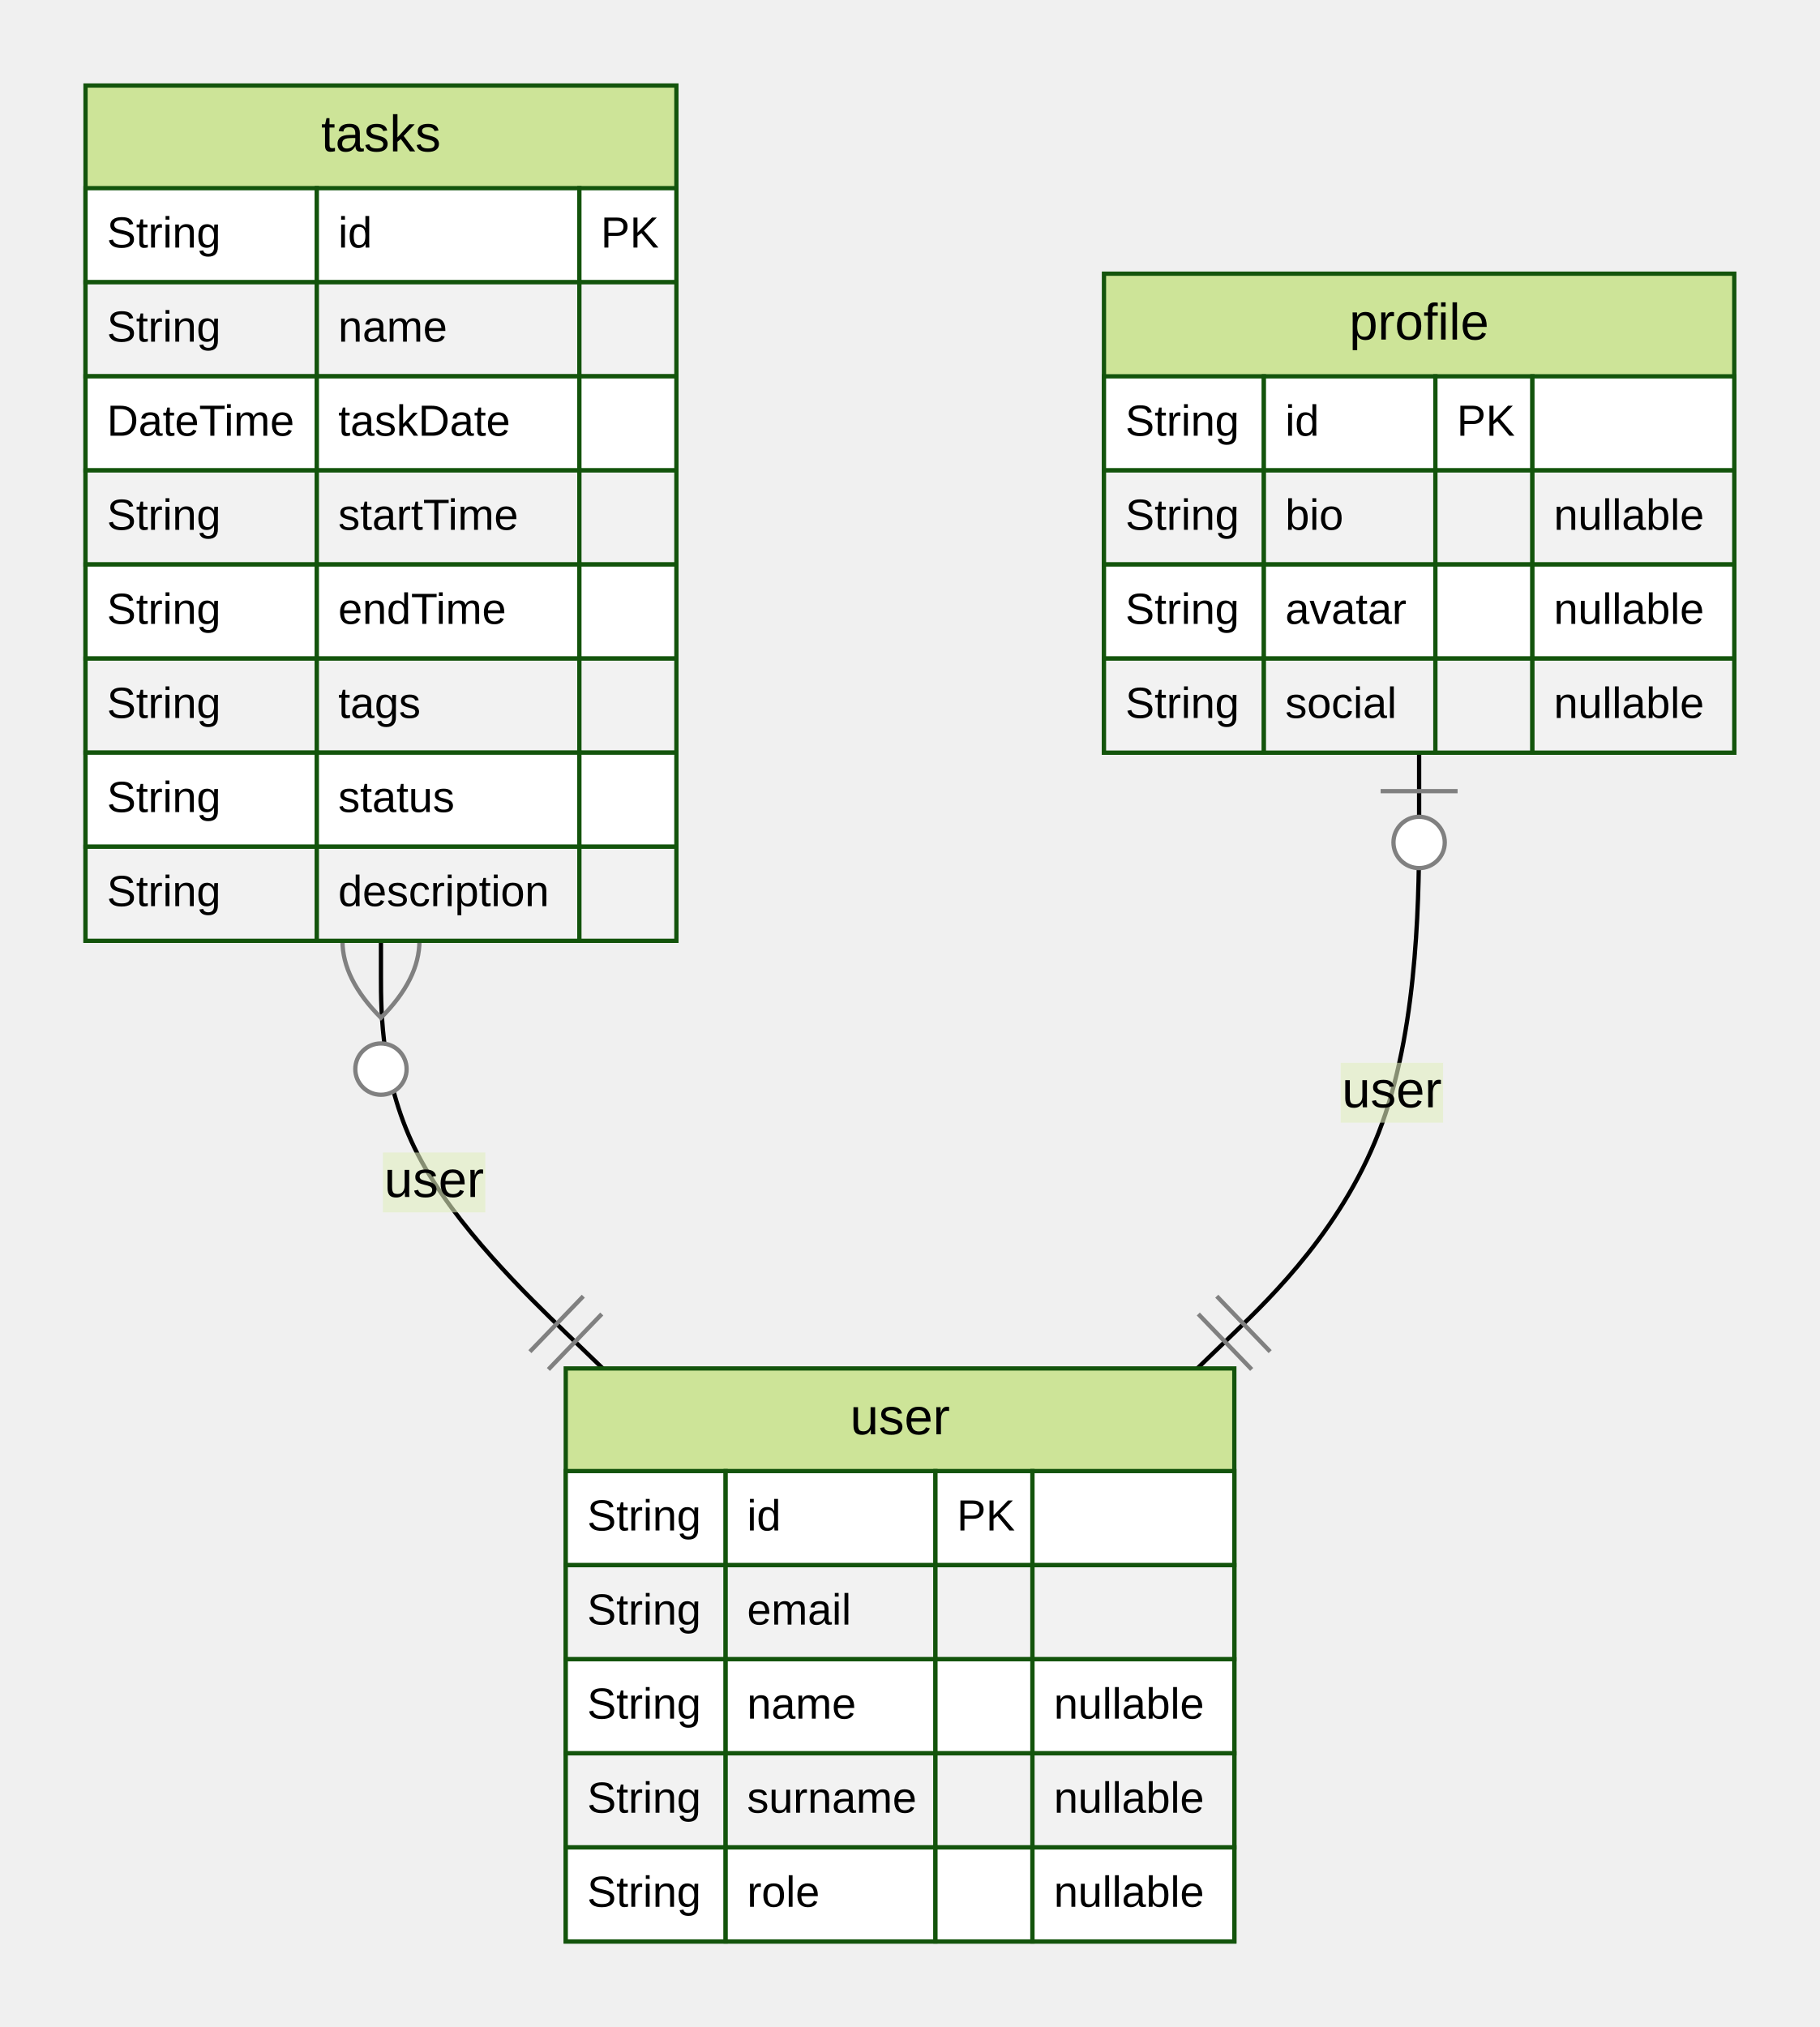
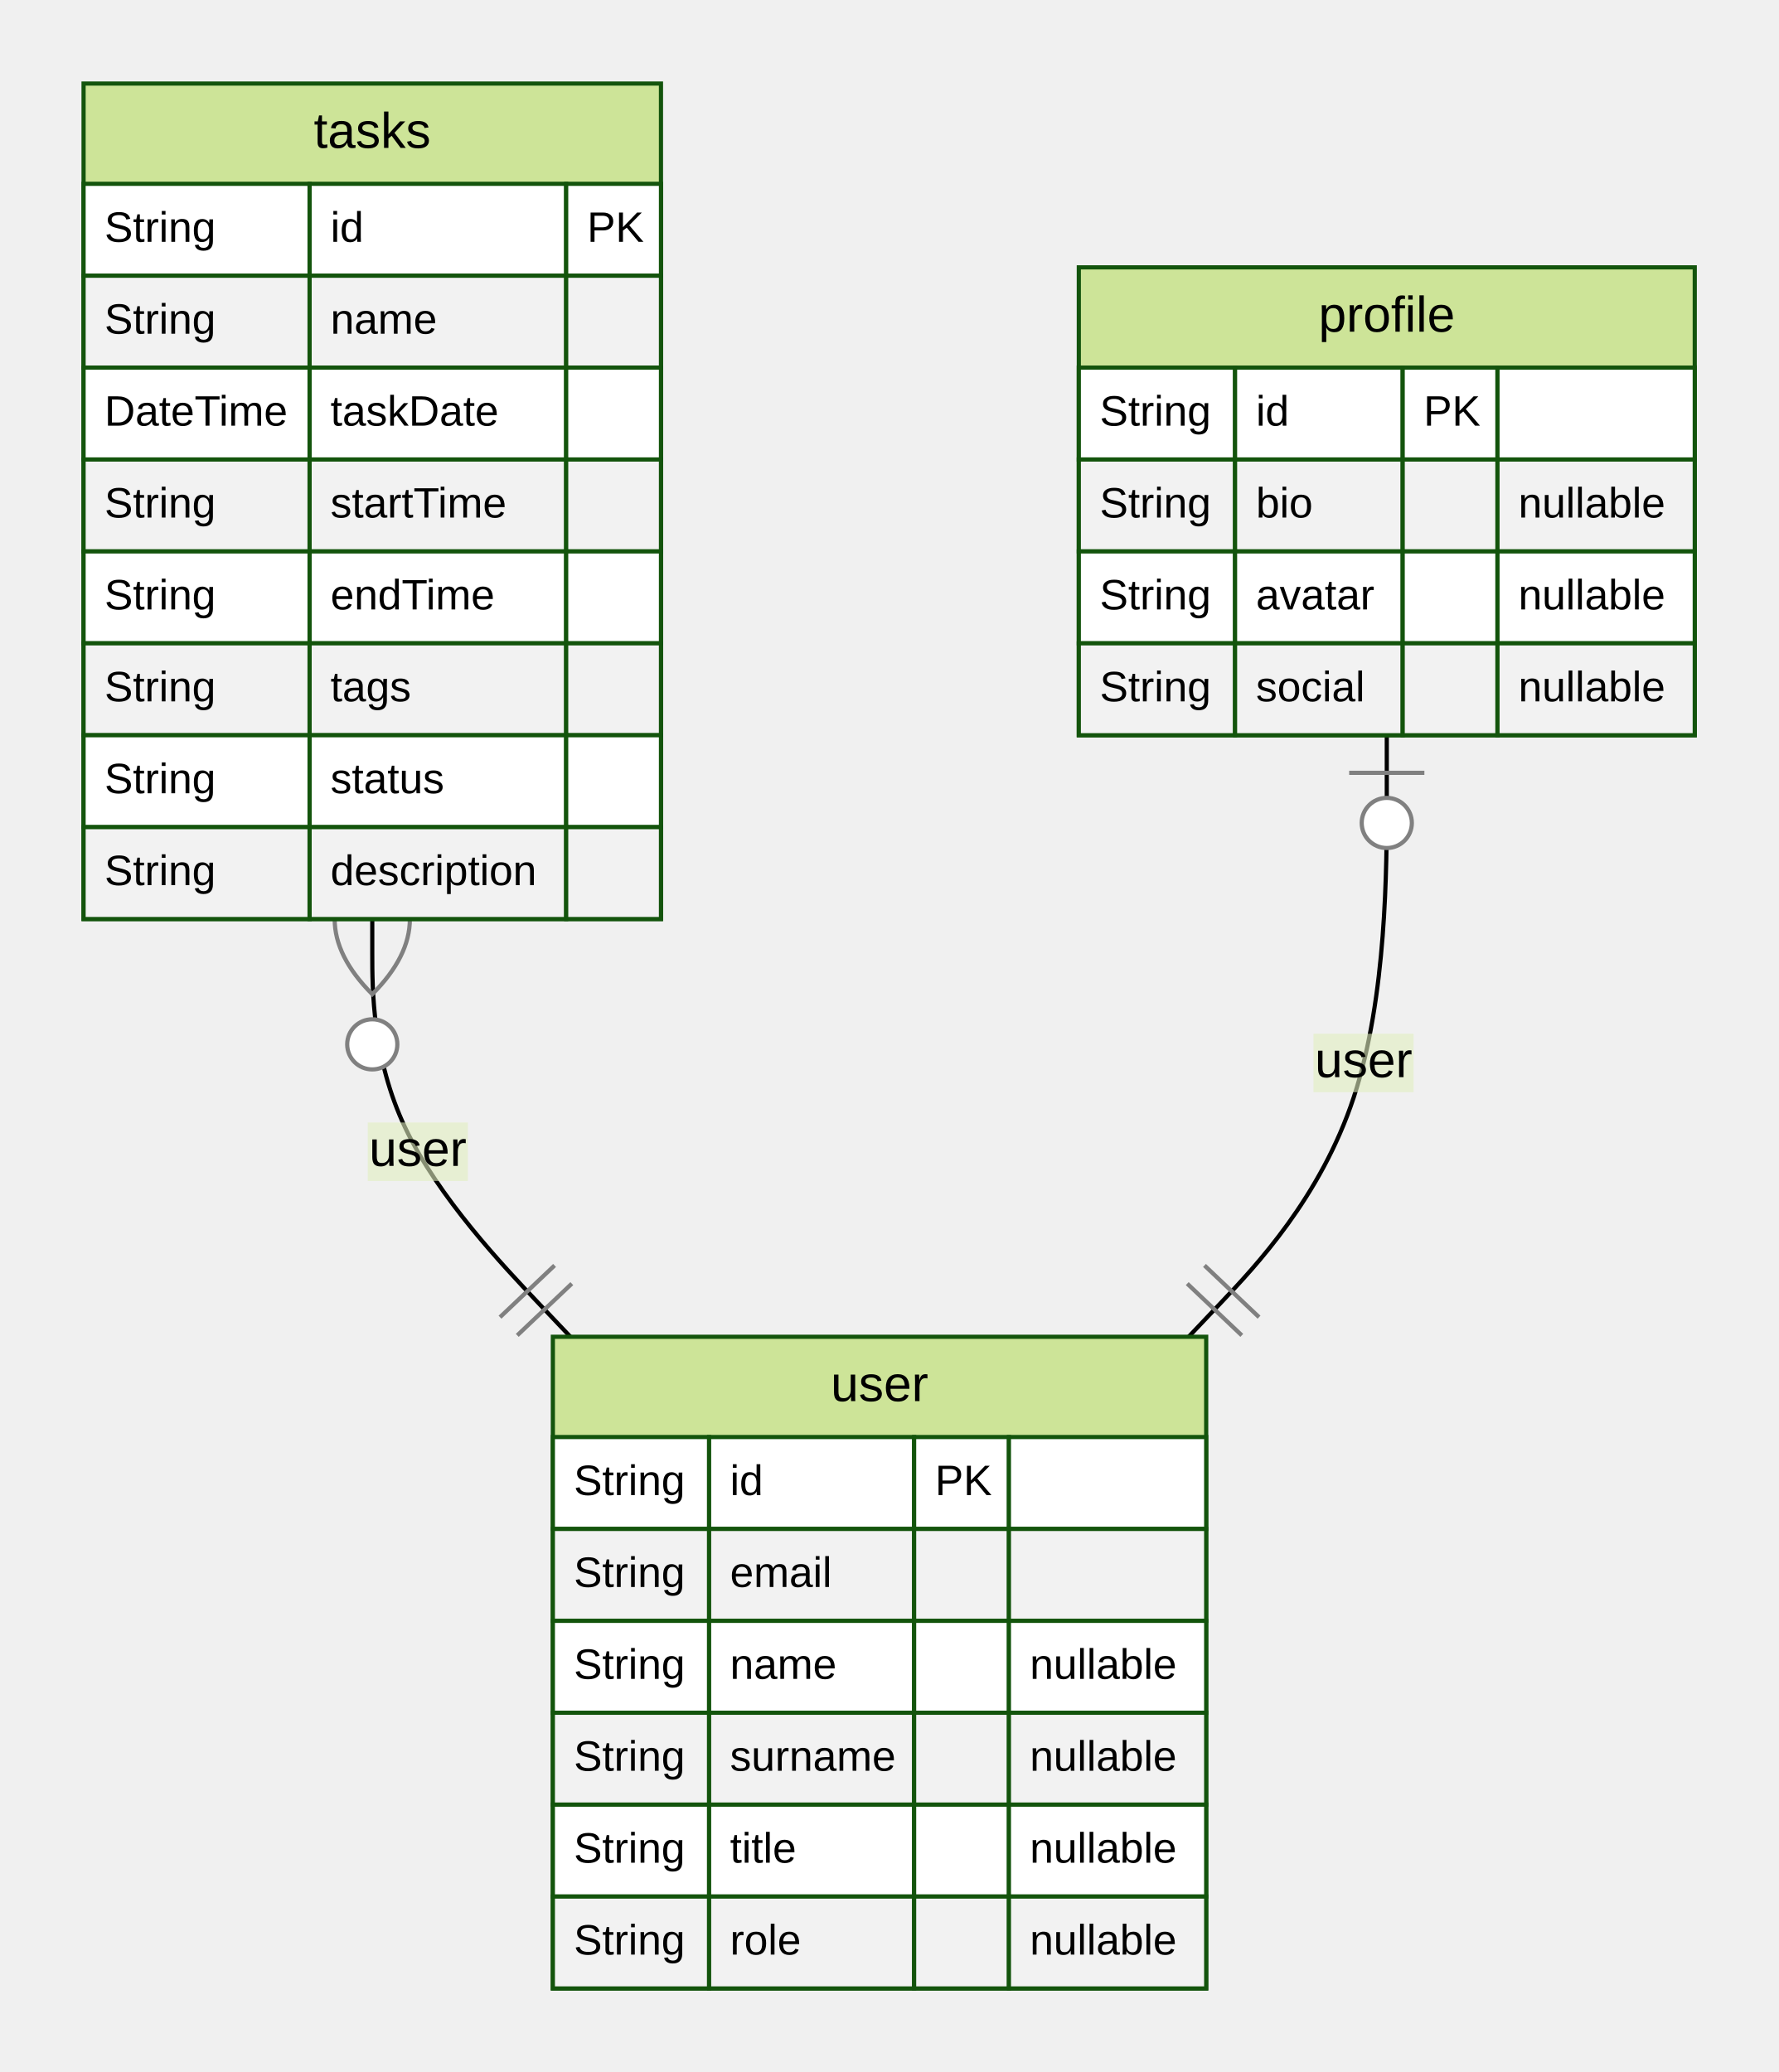
- <svg xmlns="http://www.w3.org/2000/svg" aria-labelledby="chart-title-mermaid-0 chart-desc-mermaid-0" role="img" viewBox="0 0 425.603 474" style="max-width: 425.603px; background-color: white;" height="474" width="100%" id="mermaid-0">
+ <svg xmlns="http://www.w3.org/2000/svg" aria-labelledby="chart-title-mermaid-0 chart-desc-mermaid-0" role="img" viewBox="0 0 425.603 496" style="max-width: 425.603px; background-color: white;" height="496" width="100%" id="mermaid-0">
  <style>#mermaid-0 {font-family:"trebuchet ms",verdana,arial,sans-serif;font-size:16px;fill:#000000;}#mermaid-0 .error-icon{fill:#552222;}#mermaid-0 .error-text{fill:#552222;stroke:#552222;}#mermaid-0 .edge-thickness-normal{stroke-width:2px;}#mermaid-0 .edge-thickness-thick{stroke-width:3.5px;}#mermaid-0 .edge-pattern-solid{stroke-dasharray:0;}#mermaid-0 .edge-pattern-dashed{stroke-dasharray:3;}#mermaid-0 .edge-pattern-dotted{stroke-dasharray:2;}#mermaid-0 .marker{fill:#000000;stroke:#000000;}#mermaid-0 .marker.cross{stroke:#000000;}#mermaid-0 svg{font-family:"trebuchet ms",verdana,arial,sans-serif;font-size:16px;}#mermaid-0 .entityBox{fill:#cde498;stroke:#13540c;}#mermaid-0 .attributeBoxOdd{fill:#ffffff;stroke:#13540c;}#mermaid-0 .attributeBoxEven{fill:#f2f2f2;stroke:#13540c;}#mermaid-0 .relationshipLabelBox{fill:hsl(78.158, 58.462%, 84.51%);opacity:0.7;background-color:hsl(78.158, 58.462%, 84.51%);}#mermaid-0 .relationshipLabelBox rect{opacity:0.5;}#mermaid-0 .relationshipLine{stroke:#000000;}#mermaid-0 :root{--mermaid-font-family:"trebuchet ms",verdana,arial,sans-serif;}</style>
  <g />
  <defs>
    <marker orient="auto" markerHeight="18" markerWidth="18" refY="9" refX="0" id="ONLY_ONE_START">
      <path d="M9,0 L9,18 M15,0 L15,18" fill="none" stroke="gray" />
    </marker>
  </defs>
  <defs>
    <marker orient="auto" markerHeight="18" markerWidth="18" refY="9" refX="18" id="ONLY_ONE_END">
      <path d="M3,0 L3,18 M9,0 L9,18" fill="none" stroke="gray" />
    </marker>
  </defs>
  <defs>
    <marker orient="auto" markerHeight="18" markerWidth="30" refY="9" refX="0" id="ZERO_OR_ONE_START">
      <circle r="6" cy="9" cx="21" fill="white" stroke="gray" />
      <path d="M9,0 L9,18" fill="none" stroke="gray" />
    </marker>
  </defs>
  <defs>
    <marker orient="auto" markerHeight="18" markerWidth="30" refY="9" refX="30" id="ZERO_OR_ONE_END">
      <circle r="6" cy="9" cx="9" fill="white" stroke="gray" />
      <path d="M21,0 L21,18" fill="none" stroke="gray" />
    </marker>
  </defs>
  <defs>
    <marker orient="auto" markerHeight="36" markerWidth="45" refY="18" refX="18" id="ONE_OR_MORE_START">
      <path d="M0,18 Q 18,0 36,18 Q 18,36 0,18 M42,9 L42,27" fill="none" stroke="gray" />
    </marker>
  </defs>
  <defs>
    <marker orient="auto" markerHeight="36" markerWidth="45" refY="18" refX="27" id="ONE_OR_MORE_END">
      <path d="M3,9 L3,27 M9,18 Q27,0 45,18 Q27,36 9,18" fill="none" stroke="gray" />
    </marker>
  </defs>
  <defs>
    <marker orient="auto" markerHeight="36" markerWidth="57" refY="18" refX="18" id="ZERO_OR_MORE_START">
      <circle r="6" cy="18" cx="48" fill="white" stroke="gray" />
      <path d="M0,18 Q18,0 36,18 Q18,36 0,18" fill="none" stroke="gray" />
    </marker>
  </defs>
  <defs>
    <marker orient="auto" markerHeight="36" markerWidth="57" refY="18" refX="39" id="ZERO_OR_MORE_END">
      <circle r="6" cy="18" cx="9" fill="white" stroke="gray" />
      <path d="M21,18 Q39,0 57,18 Q39,36 21,18" fill="none" stroke="gray" />
    </marker>
  </defs>
-   <path marker-start="url(#ZERO_OR_MORE_START)" marker-end="url(#ONLY_ONE_END)" fill="none" stroke="gray" d="M89.095,220L89.095,228.333C89.095,236.667,89.095,253.333,97.742,270C106.389,286.667,123.682,303.333,132.329,311.667L140.976,320" class="er relationshipLine" />
-   <path marker-start="url(#ZERO_OR_ONE_START)" marker-end="url(#ONLY_ONE_END)" fill="none" stroke="gray" d="M331.896,176L331.896,191.667C331.896,207.333,331.896,238.667,323.25,262.667C314.603,286.667,297.309,303.333,288.663,311.667L280.016,320" class="er relationshipLine" />
+   <path marker-start="url(#ZERO_OR_MORE_START)" marker-end="url(#ONLY_ONE_END)" fill="none" stroke="gray" d="M89.095,220L89.095,228.333C89.095,236.667,89.095,253.333,96.999,270C104.902,286.667,120.71,303.333,128.613,311.667L136.517,320" class="er relationshipLine" />
+   <path marker-start="url(#ZERO_OR_ONE_START)" marker-end="url(#ONLY_ONE_END)" fill="none" stroke="gray" d="M331.896,176L331.896,191.667C331.896,207.333,331.896,238.667,323.993,262.667C316.089,286.667,300.282,303.333,292.378,311.667L284.474,320" class="er relationshipLine" />
  <g transform="translate(132.315,320 )" id="user">
-     <rect height="134" width="156.362" y="0" x="0" stroke="gray" fill-opacity="100%" fill="honeydew" class="er entityBox" />
+     <rect height="156" width="156.362" y="0" x="0" stroke="gray" fill-opacity="100%" fill="honeydew" class="er entityBox" />
    <text transform="translate(78.18079,12)" style="font-family: &quot;trebuchet ms&quot;, verdana, arial, sans-serif;; font-size: 12px" text-anchor="middle" dominant-baseline="middle" y="0" x="0" id="entity-user" class="er entityLabel">user</text>
    <rect height="22" width="37.396" y="24" x="0" stroke="gray" fill-opacity="100%" fill="honeydew" class="er attributeBoxOdd" />
    <text transform="translate(5,35)" style="font-family: &quot;trebuchet ms&quot;, verdana, arial, sans-serif;; font-size: 10.2px" text-anchor="left" dominant-baseline="middle" y="0" x="0" id="entity-user-attr-1-type" class="er entityLabel">String</text>
    <rect height="22" width="49.065" y="24" x="37.396" stroke="gray" fill-opacity="100%" fill="honeydew" class="er attributeBoxOdd" />
    <text transform="translate(42.39606,35)" style="font-family: &quot;trebuchet ms&quot;, verdana, arial, sans-serif;; font-size: 10.2px" text-anchor="left" dominant-baseline="middle" y="0" x="0" id="entity-user-attr-1-name" class="er entityLabel">id</text>
    <rect height="22" width="22.688" y="24" x="86.461" stroke="gray" fill-opacity="100%" fill="honeydew" class="er attributeBoxOdd" />
    <text transform="translate(91.46135,35)" style="font-family: &quot;trebuchet ms&quot;, verdana, arial, sans-serif;; font-size: 10.2px" text-anchor="left" dominant-baseline="middle" y="0" x="0" id="entity-user-attr-1-key" class="er entityLabel">PK</text>
    <rect height="22" width="47.213" y="24" x="109.149" stroke="gray" fill-opacity="100%" fill="honeydew" class="er attributeBoxOdd" />
    <text transform="translate(114.149,35)" style="font-family: &quot;trebuchet ms&quot;, verdana, arial, sans-serif;; font-size: 10.2px" text-anchor="left" dominant-baseline="middle" y="0" x="0" id="entity-user-attr-1-comment" class="er entityLabel" />
    <rect height="22" width="37.396" y="46" x="0" stroke="gray" fill-opacity="100%" fill="honeydew" class="er attributeBoxEven" />
    <text transform="translate(5,57)" style="font-family: &quot;trebuchet ms&quot;, verdana, arial, sans-serif;; font-size: 10.2px" text-anchor="left" dominant-baseline="middle" y="0" x="0" id="entity-user-attr-2-type" class="er entityLabel">String</text>
    <rect height="22" width="49.065" y="46" x="37.396" stroke="gray" fill-opacity="100%" fill="honeydew" class="er attributeBoxEven" />
    <text transform="translate(42.39606,57)" style="font-family: &quot;trebuchet ms&quot;, verdana, arial, sans-serif;; font-size: 10.2px" text-anchor="left" dominant-baseline="middle" y="0" x="0" id="entity-user-attr-2-name" class="er entityLabel">email</text>
    <rect height="22" width="22.688" y="46" x="86.461" stroke="gray" fill-opacity="100%" fill="honeydew" class="er attributeBoxEven" />
    <text transform="translate(91.46135,57)" style="font-family: &quot;trebuchet ms&quot;, verdana, arial, sans-serif;; font-size: 10.2px" text-anchor="left" dominant-baseline="middle" y="0" x="0" id="entity-user-attr-2-key" class="er entityLabel" />
    <rect height="22" width="47.213" y="46" x="109.149" stroke="gray" fill-opacity="100%" fill="honeydew" class="er attributeBoxEven" />
    <text transform="translate(114.149,57)" style="font-family: &quot;trebuchet ms&quot;, verdana, arial, sans-serif;; font-size: 10.2px" text-anchor="left" dominant-baseline="middle" y="0" x="0" id="entity-user-attr-2-comment" class="er entityLabel" />
    <rect height="22" width="37.396" y="68" x="0" stroke="gray" fill-opacity="100%" fill="honeydew" class="er attributeBoxOdd" />
    <text transform="translate(5,79)" style="font-family: &quot;trebuchet ms&quot;, verdana, arial, sans-serif;; font-size: 10.2px" text-anchor="left" dominant-baseline="middle" y="0" x="0" id="entity-user-attr-3-type" class="er entityLabel">String</text>
    <rect height="22" width="49.065" y="68" x="37.396" stroke="gray" fill-opacity="100%" fill="honeydew" class="er attributeBoxOdd" />
    <text transform="translate(42.39606,79)" style="font-family: &quot;trebuchet ms&quot;, verdana, arial, sans-serif;; font-size: 10.2px" text-anchor="left" dominant-baseline="middle" y="0" x="0" id="entity-user-attr-3-name" class="er entityLabel">name</text>
    <rect height="22" width="22.688" y="68" x="86.461" stroke="gray" fill-opacity="100%" fill="honeydew" class="er attributeBoxOdd" />
    <text transform="translate(91.46135,79)" style="font-family: &quot;trebuchet ms&quot;, verdana, arial, sans-serif;; font-size: 10.2px" text-anchor="left" dominant-baseline="middle" y="0" x="0" id="entity-user-attr-3-key" class="er entityLabel" />
    <rect height="22" width="47.213" y="68" x="109.149" stroke="gray" fill-opacity="100%" fill="honeydew" class="er attributeBoxOdd" />
    <text transform="translate(114.149,79)" style="font-family: &quot;trebuchet ms&quot;, verdana, arial, sans-serif;; font-size: 10.2px" text-anchor="left" dominant-baseline="middle" y="0" x="0" id="entity-user-attr-3-comment" class="er entityLabel">nullable</text>
    <rect height="22" width="37.396" y="90" x="0" stroke="gray" fill-opacity="100%" fill="honeydew" class="er attributeBoxEven" />
    <text transform="translate(5,101)" style="font-family: &quot;trebuchet ms&quot;, verdana, arial, sans-serif;; font-size: 10.2px" text-anchor="left" dominant-baseline="middle" y="0" x="0" id="entity-user-attr-4-type" class="er entityLabel">String</text>
    <rect height="22" width="49.065" y="90" x="37.396" stroke="gray" fill-opacity="100%" fill="honeydew" class="er attributeBoxEven" />
    <text transform="translate(42.39606,101)" style="font-family: &quot;trebuchet ms&quot;, verdana, arial, sans-serif;; font-size: 10.2px" text-anchor="left" dominant-baseline="middle" y="0" x="0" id="entity-user-attr-4-name" class="er entityLabel">surname</text>
    <rect height="22" width="22.688" y="90" x="86.461" stroke="gray" fill-opacity="100%" fill="honeydew" class="er attributeBoxEven" />
    <text transform="translate(91.46135,101)" style="font-family: &quot;trebuchet ms&quot;, verdana, arial, sans-serif;; font-size: 10.2px" text-anchor="left" dominant-baseline="middle" y="0" x="0" id="entity-user-attr-4-key" class="er entityLabel" />
    <rect height="22" width="47.213" y="90" x="109.149" stroke="gray" fill-opacity="100%" fill="honeydew" class="er attributeBoxEven" />
    <text transform="translate(114.149,101)" style="font-family: &quot;trebuchet ms&quot;, verdana, arial, sans-serif;; font-size: 10.2px" text-anchor="left" dominant-baseline="middle" y="0" x="0" id="entity-user-attr-4-comment" class="er entityLabel">nullable</text>
    <rect height="22" width="37.396" y="112" x="0" stroke="gray" fill-opacity="100%" fill="honeydew" class="er attributeBoxOdd" />
    <text transform="translate(5,123)" style="font-family: &quot;trebuchet ms&quot;, verdana, arial, sans-serif;; font-size: 10.2px" text-anchor="left" dominant-baseline="middle" y="0" x="0" id="entity-user-attr-5-type" class="er entityLabel">String</text>
    <rect height="22" width="49.065" y="112" x="37.396" stroke="gray" fill-opacity="100%" fill="honeydew" class="er attributeBoxOdd" />
-     <text transform="translate(42.39606,123)" style="font-family: &quot;trebuchet ms&quot;, verdana, arial, sans-serif;; font-size: 10.2px" text-anchor="left" dominant-baseline="middle" y="0" x="0" id="entity-user-attr-5-name" class="er entityLabel">role</text>
+     <text transform="translate(42.39606,123)" style="font-family: &quot;trebuchet ms&quot;, verdana, arial, sans-serif;; font-size: 10.2px" text-anchor="left" dominant-baseline="middle" y="0" x="0" id="entity-user-attr-5-name" class="er entityLabel">title</text>
    <rect height="22" width="22.688" y="112" x="86.461" stroke="gray" fill-opacity="100%" fill="honeydew" class="er attributeBoxOdd" />
    <text transform="translate(91.46135,123)" style="font-family: &quot;trebuchet ms&quot;, verdana, arial, sans-serif;; font-size: 10.2px" text-anchor="left" dominant-baseline="middle" y="0" x="0" id="entity-user-attr-5-key" class="er entityLabel" />
    <rect height="22" width="47.213" y="112" x="109.149" stroke="gray" fill-opacity="100%" fill="honeydew" class="er attributeBoxOdd" />
    <text transform="translate(114.149,123)" style="font-family: &quot;trebuchet ms&quot;, verdana, arial, sans-serif;; font-size: 10.2px" text-anchor="left" dominant-baseline="middle" y="0" x="0" id="entity-user-attr-5-comment" class="er entityLabel">nullable</text>
+     <rect height="22" width="37.396" y="134" x="0" stroke="gray" fill-opacity="100%" fill="honeydew" class="er attributeBoxEven" />
+     <text transform="translate(5,145)" style="font-family: &quot;trebuchet ms&quot;, verdana, arial, sans-serif;; font-size: 10.2px" text-anchor="left" dominant-baseline="middle" y="0" x="0" id="entity-user-attr-6-type" class="er entityLabel">String</text>
+     <rect height="22" width="49.065" y="134" x="37.396" stroke="gray" fill-opacity="100%" fill="honeydew" class="er attributeBoxEven" />
+     <text transform="translate(42.39606,145)" style="font-family: &quot;trebuchet ms&quot;, verdana, arial, sans-serif;; font-size: 10.2px" text-anchor="left" dominant-baseline="middle" y="0" x="0" id="entity-user-attr-6-name" class="er entityLabel">role</text>
+     <rect height="22" width="22.688" y="134" x="86.461" stroke="gray" fill-opacity="100%" fill="honeydew" class="er attributeBoxEven" />
+     <text transform="translate(91.46135,145)" style="font-family: &quot;trebuchet ms&quot;, verdana, arial, sans-serif;; font-size: 10.2px" text-anchor="left" dominant-baseline="middle" y="0" x="0" id="entity-user-attr-6-key" class="er entityLabel" />
+     <rect height="22" width="47.213" y="134" x="109.149" stroke="gray" fill-opacity="100%" fill="honeydew" class="er attributeBoxEven" />
+     <text transform="translate(114.149,145)" style="font-family: &quot;trebuchet ms&quot;, verdana, arial, sans-serif;; font-size: 10.2px" text-anchor="left" dominant-baseline="middle" y="0" x="0" id="entity-user-attr-6-comment" class="er entityLabel">nullable</text>
  </g>
  <g transform="translate(20,20 )" id="tasks">
    <rect height="200" width="138.19" y="0" x="0" stroke="gray" fill-opacity="100%" fill="honeydew" class="er entityBox" />
    <text transform="translate(69.09504,12)" style="font-family: &quot;trebuchet ms&quot;, verdana, arial, sans-serif;; font-size: 12px" text-anchor="middle" dominant-baseline="middle" y="0" x="0" id="entity-tasks" class="er entityLabel">tasks</text>
    <rect height="22" width="54.096" y="24" x="0" stroke="gray" fill-opacity="100%" fill="honeydew" class="er attributeBoxOdd" />
    <text transform="translate(5,35)" style="font-family: &quot;trebuchet ms&quot;, verdana, arial, sans-serif;; font-size: 10.2px" text-anchor="left" dominant-baseline="middle" y="0" x="0" id="entity-tasks-attr-1-type" class="er entityLabel">String</text>
    <rect height="22" width="61.407" y="24" x="54.096" stroke="gray" fill-opacity="100%" fill="honeydew" class="er attributeBoxOdd" />
    <text transform="translate(59.09555,35)" style="font-family: &quot;trebuchet ms&quot;, verdana, arial, sans-serif;; font-size: 10.2px" text-anchor="left" dominant-baseline="middle" y="0" x="0" id="entity-tasks-attr-1-name" class="er entityLabel">id</text>
    <rect height="22" width="22.688" y="24" x="115.502" stroke="gray" fill-opacity="100%" fill="honeydew" class="er attributeBoxOdd" />
    <text transform="translate(120.5024,35)" style="font-family: &quot;trebuchet ms&quot;, verdana, arial, sans-serif;; font-size: 10.2px" text-anchor="left" dominant-baseline="middle" y="0" x="0" id="entity-tasks-attr-1-key" class="er entityLabel">PK</text>
    <rect height="22" width="54.096" y="46" x="0" stroke="gray" fill-opacity="100%" fill="honeydew" class="er attributeBoxEven" />
    <text transform="translate(5,57)" style="font-family: &quot;trebuchet ms&quot;, verdana, arial, sans-serif;; font-size: 10.2px" text-anchor="left" dominant-baseline="middle" y="0" x="0" id="entity-tasks-attr-2-type" class="er entityLabel">String</text>
    <rect height="22" width="61.407" y="46" x="54.096" stroke="gray" fill-opacity="100%" fill="honeydew" class="er attributeBoxEven" />
    <text transform="translate(59.09555,57)" style="font-family: &quot;trebuchet ms&quot;, verdana, arial, sans-serif;; font-size: 10.2px" text-anchor="left" dominant-baseline="middle" y="0" x="0" id="entity-tasks-attr-2-name" class="er entityLabel">name</text>
    <rect height="22" width="22.688" y="46" x="115.502" stroke="gray" fill-opacity="100%" fill="honeydew" class="er attributeBoxEven" />
    <text transform="translate(120.5024,57)" style="font-family: &quot;trebuchet ms&quot;, verdana, arial, sans-serif;; font-size: 10.2px" text-anchor="left" dominant-baseline="middle" y="0" x="0" id="entity-tasks-attr-2-key" class="er entityLabel" />
    <rect height="22" width="54.096" y="68" x="0" stroke="gray" fill-opacity="100%" fill="honeydew" class="er attributeBoxOdd" />
    <text transform="translate(5,79)" style="font-family: &quot;trebuchet ms&quot;, verdana, arial, sans-serif;; font-size: 10.2px" text-anchor="left" dominant-baseline="middle" y="0" x="0" id="entity-tasks-attr-3-type" class="er entityLabel">DateTime</text>
    <rect height="22" width="61.407" y="68" x="54.096" stroke="gray" fill-opacity="100%" fill="honeydew" class="er attributeBoxOdd" />
    <text transform="translate(59.09555,79)" style="font-family: &quot;trebuchet ms&quot;, verdana, arial, sans-serif;; font-size: 10.2px" text-anchor="left" dominant-baseline="middle" y="0" x="0" id="entity-tasks-attr-3-name" class="er entityLabel">taskDate</text>
    <rect height="22" width="22.688" y="68" x="115.502" stroke="gray" fill-opacity="100%" fill="honeydew" class="er attributeBoxOdd" />
    <text transform="translate(120.5024,79)" style="font-family: &quot;trebuchet ms&quot;, verdana, arial, sans-serif;; font-size: 10.2px" text-anchor="left" dominant-baseline="middle" y="0" x="0" id="entity-tasks-attr-3-key" class="er entityLabel" />
    <rect height="22" width="54.096" y="90" x="0" stroke="gray" fill-opacity="100%" fill="honeydew" class="er attributeBoxEven" />
    <text transform="translate(5,101)" style="font-family: &quot;trebuchet ms&quot;, verdana, arial, sans-serif;; font-size: 10.2px" text-anchor="left" dominant-baseline="middle" y="0" x="0" id="entity-tasks-attr-4-type" class="er entityLabel">String</text>
    <rect height="22" width="61.407" y="90" x="54.096" stroke="gray" fill-opacity="100%" fill="honeydew" class="er attributeBoxEven" />
    <text transform="translate(59.09555,101)" style="font-family: &quot;trebuchet ms&quot;, verdana, arial, sans-serif;; font-size: 10.2px" text-anchor="left" dominant-baseline="middle" y="0" x="0" id="entity-tasks-attr-4-name" class="er entityLabel">startTime</text>
    <rect height="22" width="22.688" y="90" x="115.502" stroke="gray" fill-opacity="100%" fill="honeydew" class="er attributeBoxEven" />
    <text transform="translate(120.5024,101)" style="font-family: &quot;trebuchet ms&quot;, verdana, arial, sans-serif;; font-size: 10.2px" text-anchor="left" dominant-baseline="middle" y="0" x="0" id="entity-tasks-attr-4-key" class="er entityLabel" />
    <rect height="22" width="54.096" y="112" x="0" stroke="gray" fill-opacity="100%" fill="honeydew" class="er attributeBoxOdd" />
    <text transform="translate(5,123)" style="font-family: &quot;trebuchet ms&quot;, verdana, arial, sans-serif;; font-size: 10.2px" text-anchor="left" dominant-baseline="middle" y="0" x="0" id="entity-tasks-attr-5-type" class="er entityLabel">String</text>
    <rect height="22" width="61.407" y="112" x="54.096" stroke="gray" fill-opacity="100%" fill="honeydew" class="er attributeBoxOdd" />
    <text transform="translate(59.09555,123)" style="font-family: &quot;trebuchet ms&quot;, verdana, arial, sans-serif;; font-size: 10.2px" text-anchor="left" dominant-baseline="middle" y="0" x="0" id="entity-tasks-attr-5-name" class="er entityLabel">endTime</text>
    <rect height="22" width="22.688" y="112" x="115.502" stroke="gray" fill-opacity="100%" fill="honeydew" class="er attributeBoxOdd" />
    <text transform="translate(120.5024,123)" style="font-family: &quot;trebuchet ms&quot;, verdana, arial, sans-serif;; font-size: 10.2px" text-anchor="left" dominant-baseline="middle" y="0" x="0" id="entity-tasks-attr-5-key" class="er entityLabel" />
    <rect height="22" width="54.096" y="134" x="0" stroke="gray" fill-opacity="100%" fill="honeydew" class="er attributeBoxEven" />
    <text transform="translate(5,145)" style="font-family: &quot;trebuchet ms&quot;, verdana, arial, sans-serif;; font-size: 10.2px" text-anchor="left" dominant-baseline="middle" y="0" x="0" id="entity-tasks-attr-6-type" class="er entityLabel">String</text>
    <rect height="22" width="61.407" y="134" x="54.096" stroke="gray" fill-opacity="100%" fill="honeydew" class="er attributeBoxEven" />
    <text transform="translate(59.09555,145)" style="font-family: &quot;trebuchet ms&quot;, verdana, arial, sans-serif;; font-size: 10.2px" text-anchor="left" dominant-baseline="middle" y="0" x="0" id="entity-tasks-attr-6-name" class="er entityLabel">tags</text>
    <rect height="22" width="22.688" y="134" x="115.502" stroke="gray" fill-opacity="100%" fill="honeydew" class="er attributeBoxEven" />
    <text transform="translate(120.5024,145)" style="font-family: &quot;trebuchet ms&quot;, verdana, arial, sans-serif;; font-size: 10.2px" text-anchor="left" dominant-baseline="middle" y="0" x="0" id="entity-tasks-attr-6-key" class="er entityLabel" />
    <rect height="22" width="54.096" y="156" x="0" stroke="gray" fill-opacity="100%" fill="honeydew" class="er attributeBoxOdd" />
    <text transform="translate(5,167)" style="font-family: &quot;trebuchet ms&quot;, verdana, arial, sans-serif;; font-size: 10.2px" text-anchor="left" dominant-baseline="middle" y="0" x="0" id="entity-tasks-attr-7-type" class="er entityLabel">String</text>
    <rect height="22" width="61.407" y="156" x="54.096" stroke="gray" fill-opacity="100%" fill="honeydew" class="er attributeBoxOdd" />
    <text transform="translate(59.09555,167)" style="font-family: &quot;trebuchet ms&quot;, verdana, arial, sans-serif;; font-size: 10.2px" text-anchor="left" dominant-baseline="middle" y="0" x="0" id="entity-tasks-attr-7-name" class="er entityLabel">status</text>
    <rect height="22" width="22.688" y="156" x="115.502" stroke="gray" fill-opacity="100%" fill="honeydew" class="er attributeBoxOdd" />
    <text transform="translate(120.5024,167)" style="font-family: &quot;trebuchet ms&quot;, verdana, arial, sans-serif;; font-size: 10.2px" text-anchor="left" dominant-baseline="middle" y="0" x="0" id="entity-tasks-attr-7-key" class="er entityLabel" />
    <rect height="22" width="54.096" y="178" x="0" stroke="gray" fill-opacity="100%" fill="honeydew" class="er attributeBoxEven" />
    <text transform="translate(5,189)" style="font-family: &quot;trebuchet ms&quot;, verdana, arial, sans-serif;; font-size: 10.2px" text-anchor="left" dominant-baseline="middle" y="0" x="0" id="entity-tasks-attr-8-type" class="er entityLabel">String</text>
    <rect height="22" width="61.407" y="178" x="54.096" stroke="gray" fill-opacity="100%" fill="honeydew" class="er attributeBoxEven" />
    <text transform="translate(59.09555,189)" style="font-family: &quot;trebuchet ms&quot;, verdana, arial, sans-serif;; font-size: 10.2px" text-anchor="left" dominant-baseline="middle" y="0" x="0" id="entity-tasks-attr-8-name" class="er entityLabel">description</text>
    <rect height="22" width="22.688" y="178" x="115.502" stroke="gray" fill-opacity="100%" fill="honeydew" class="er attributeBoxEven" />
    <text transform="translate(120.5024,189)" style="font-family: &quot;trebuchet ms&quot;, verdana, arial, sans-serif;; font-size: 10.2px" text-anchor="left" dominant-baseline="middle" y="0" x="0" id="entity-tasks-attr-8-key" class="er entityLabel" />
  </g>
  <g transform="translate(258.1901,64 )" id="profile">
    <rect height="112" width="147.413" y="0" x="0" stroke="gray" fill-opacity="100%" fill="honeydew" class="er entityBox" />
    <text transform="translate(73.70638,12)" style="font-family: &quot;trebuchet ms&quot;, verdana, arial, sans-serif;; font-size: 12px" text-anchor="middle" dominant-baseline="middle" y="0" x="0" id="entity-profile" class="er entityLabel">profile</text>
    <rect height="22" width="37.396" y="24" x="0" stroke="gray" fill-opacity="100%" fill="honeydew" class="er attributeBoxOdd" />
    <text transform="translate(5,35)" style="font-family: &quot;trebuchet ms&quot;, verdana, arial, sans-serif;; font-size: 10.2px" text-anchor="left" dominant-baseline="middle" y="0" x="0" id="entity-profile-attr-1-type" class="er entityLabel">String</text>
    <rect height="22" width="40.116" y="24" x="37.396" stroke="gray" fill-opacity="100%" fill="honeydew" class="er attributeBoxOdd" />
    <text transform="translate(42.39606,35)" style="font-family: &quot;trebuchet ms&quot;, verdana, arial, sans-serif;; font-size: 10.2px" text-anchor="left" dominant-baseline="middle" y="0" x="0" id="entity-profile-attr-1-name" class="er entityLabel">id</text>
    <rect height="22" width="22.688" y="24" x="77.513" stroke="gray" fill-opacity="100%" fill="honeydew" class="er attributeBoxOdd" />
    <text transform="translate(82.51253,35)" style="font-family: &quot;trebuchet ms&quot;, verdana, arial, sans-serif;; font-size: 10.2px" text-anchor="left" dominant-baseline="middle" y="0" x="0" id="entity-profile-attr-1-key" class="er entityLabel">PK</text>
    <rect height="22" width="47.213" y="24" x="100.2" stroke="gray" fill-opacity="100%" fill="honeydew" class="er attributeBoxOdd" />
    <text transform="translate(105.2002,35)" style="font-family: &quot;trebuchet ms&quot;, verdana, arial, sans-serif;; font-size: 10.2px" text-anchor="left" dominant-baseline="middle" y="0" x="0" id="entity-profile-attr-1-comment" class="er entityLabel" />
    <rect height="22" width="37.396" y="46" x="0" stroke="gray" fill-opacity="100%" fill="honeydew" class="er attributeBoxEven" />
    <text transform="translate(5,57)" style="font-family: &quot;trebuchet ms&quot;, verdana, arial, sans-serif;; font-size: 10.2px" text-anchor="left" dominant-baseline="middle" y="0" x="0" id="entity-profile-attr-2-type" class="er entityLabel">String</text>
    <rect height="22" width="40.116" y="46" x="37.396" stroke="gray" fill-opacity="100%" fill="honeydew" class="er attributeBoxEven" />
    <text transform="translate(42.39606,57)" style="font-family: &quot;trebuchet ms&quot;, verdana, arial, sans-serif;; font-size: 10.2px" text-anchor="left" dominant-baseline="middle" y="0" x="0" id="entity-profile-attr-2-name" class="er entityLabel">bio</text>
    <rect height="22" width="22.688" y="46" x="77.513" stroke="gray" fill-opacity="100%" fill="honeydew" class="er attributeBoxEven" />
    <text transform="translate(82.51253,57)" style="font-family: &quot;trebuchet ms&quot;, verdana, arial, sans-serif;; font-size: 10.2px" text-anchor="left" dominant-baseline="middle" y="0" x="0" id="entity-profile-attr-2-key" class="er entityLabel" />
    <rect height="22" width="47.213" y="46" x="100.2" stroke="gray" fill-opacity="100%" fill="honeydew" class="er attributeBoxEven" />
    <text transform="translate(105.2002,57)" style="font-family: &quot;trebuchet ms&quot;, verdana, arial, sans-serif;; font-size: 10.2px" text-anchor="left" dominant-baseline="middle" y="0" x="0" id="entity-profile-attr-2-comment" class="er entityLabel">nullable</text>
    <rect height="22" width="37.396" y="68" x="0" stroke="gray" fill-opacity="100%" fill="honeydew" class="er attributeBoxOdd" />
    <text transform="translate(5,79)" style="font-family: &quot;trebuchet ms&quot;, verdana, arial, sans-serif;; font-size: 10.2px" text-anchor="left" dominant-baseline="middle" y="0" x="0" id="entity-profile-attr-3-type" class="er entityLabel">String</text>
    <rect height="22" width="40.116" y="68" x="37.396" stroke="gray" fill-opacity="100%" fill="honeydew" class="er attributeBoxOdd" />
    <text transform="translate(42.39606,79)" style="font-family: &quot;trebuchet ms&quot;, verdana, arial, sans-serif;; font-size: 10.2px" text-anchor="left" dominant-baseline="middle" y="0" x="0" id="entity-profile-attr-3-name" class="er entityLabel">avatar</text>
    <rect height="22" width="22.688" y="68" x="77.513" stroke="gray" fill-opacity="100%" fill="honeydew" class="er attributeBoxOdd" />
    <text transform="translate(82.51253,79)" style="font-family: &quot;trebuchet ms&quot;, verdana, arial, sans-serif;; font-size: 10.2px" text-anchor="left" dominant-baseline="middle" y="0" x="0" id="entity-profile-attr-3-key" class="er entityLabel" />
    <rect height="22" width="47.213" y="68" x="100.2" stroke="gray" fill-opacity="100%" fill="honeydew" class="er attributeBoxOdd" />
    <text transform="translate(105.2002,79)" style="font-family: &quot;trebuchet ms&quot;, verdana, arial, sans-serif;; font-size: 10.2px" text-anchor="left" dominant-baseline="middle" y="0" x="0" id="entity-profile-attr-3-comment" class="er entityLabel">nullable</text>
    <rect height="22" width="37.396" y="90" x="0" stroke="gray" fill-opacity="100%" fill="honeydew" class="er attributeBoxEven" />
    <text transform="translate(5,101)" style="font-family: &quot;trebuchet ms&quot;, verdana, arial, sans-serif;; font-size: 10.2px" text-anchor="left" dominant-baseline="middle" y="0" x="0" id="entity-profile-attr-4-type" class="er entityLabel">String</text>
    <rect height="22" width="40.116" y="90" x="37.396" stroke="gray" fill-opacity="100%" fill="honeydew" class="er attributeBoxEven" />
    <text transform="translate(42.39606,101)" style="font-family: &quot;trebuchet ms&quot;, verdana, arial, sans-serif;; font-size: 10.2px" text-anchor="left" dominant-baseline="middle" y="0" x="0" id="entity-profile-attr-4-name" class="er entityLabel">social</text>
    <rect height="22" width="22.688" y="90" x="77.513" stroke="gray" fill-opacity="100%" fill="honeydew" class="er attributeBoxEven" />
    <text transform="translate(82.51253,101)" style="font-family: &quot;trebuchet ms&quot;, verdana, arial, sans-serif;; font-size: 10.2px" text-anchor="left" dominant-baseline="middle" y="0" x="0" id="entity-profile-attr-4-key" class="er entityLabel" />
    <rect height="22" width="47.213" y="90" x="100.2" stroke="gray" fill-opacity="100%" fill="honeydew" class="er attributeBoxEven" />
    <text transform="translate(105.2002,101)" style="font-family: &quot;trebuchet ms&quot;, verdana, arial, sans-serif;; font-size: 10.2px" text-anchor="left" dominant-baseline="middle" y="0" x="0" id="entity-profile-attr-4-comment" class="er entityLabel">nullable</text>
  </g>
-   <rect fill-opacity="85%" fill="white" height="14" width="23.959" y="269.503" x="89.549" class="er relationshipLabelBox" />
-   <text style="font-family: &quot;trebuchet ms&quot;, verdana, arial, sans-serif;; font-size: 12px" dominant-baseline="middle" text-anchor="middle" y="276.503" x="101.528" id="rel1" class="er relationshipLabel">user</text>
-   <rect fill-opacity="85%" fill="white" height="14" width="23.959" y="248.528" x="313.541" class="er relationshipLabelBox" />
-   <text style="font-family: &quot;trebuchet ms&quot;, verdana, arial, sans-serif;; font-size: 12px" dominant-baseline="middle" text-anchor="middle" y="255.528" x="325.521" id="rel2" class="er relationshipLabel">user</text>
+   <rect fill-opacity="85%" fill="white" height="14" width="23.959" y="268.699" x="88.014" class="er relationshipLabelBox" />
+   <text style="font-family: &quot;trebuchet ms&quot;, verdana, arial, sans-serif;; font-size: 12px" dominant-baseline="middle" text-anchor="middle" y="275.699" x="99.993" id="rel1" class="er relationshipLabel">user</text>
+   <rect fill-opacity="85%" fill="white" height="14" width="23.959" y="247.455" x="314.359" class="er relationshipLabelBox" />
+   <text style="font-family: &quot;trebuchet ms&quot;, verdana, arial, sans-serif;; font-size: 12px" dominant-baseline="middle" text-anchor="middle" y="254.455" x="326.338" id="rel2" class="er relationshipLabel">user</text>
</svg>
